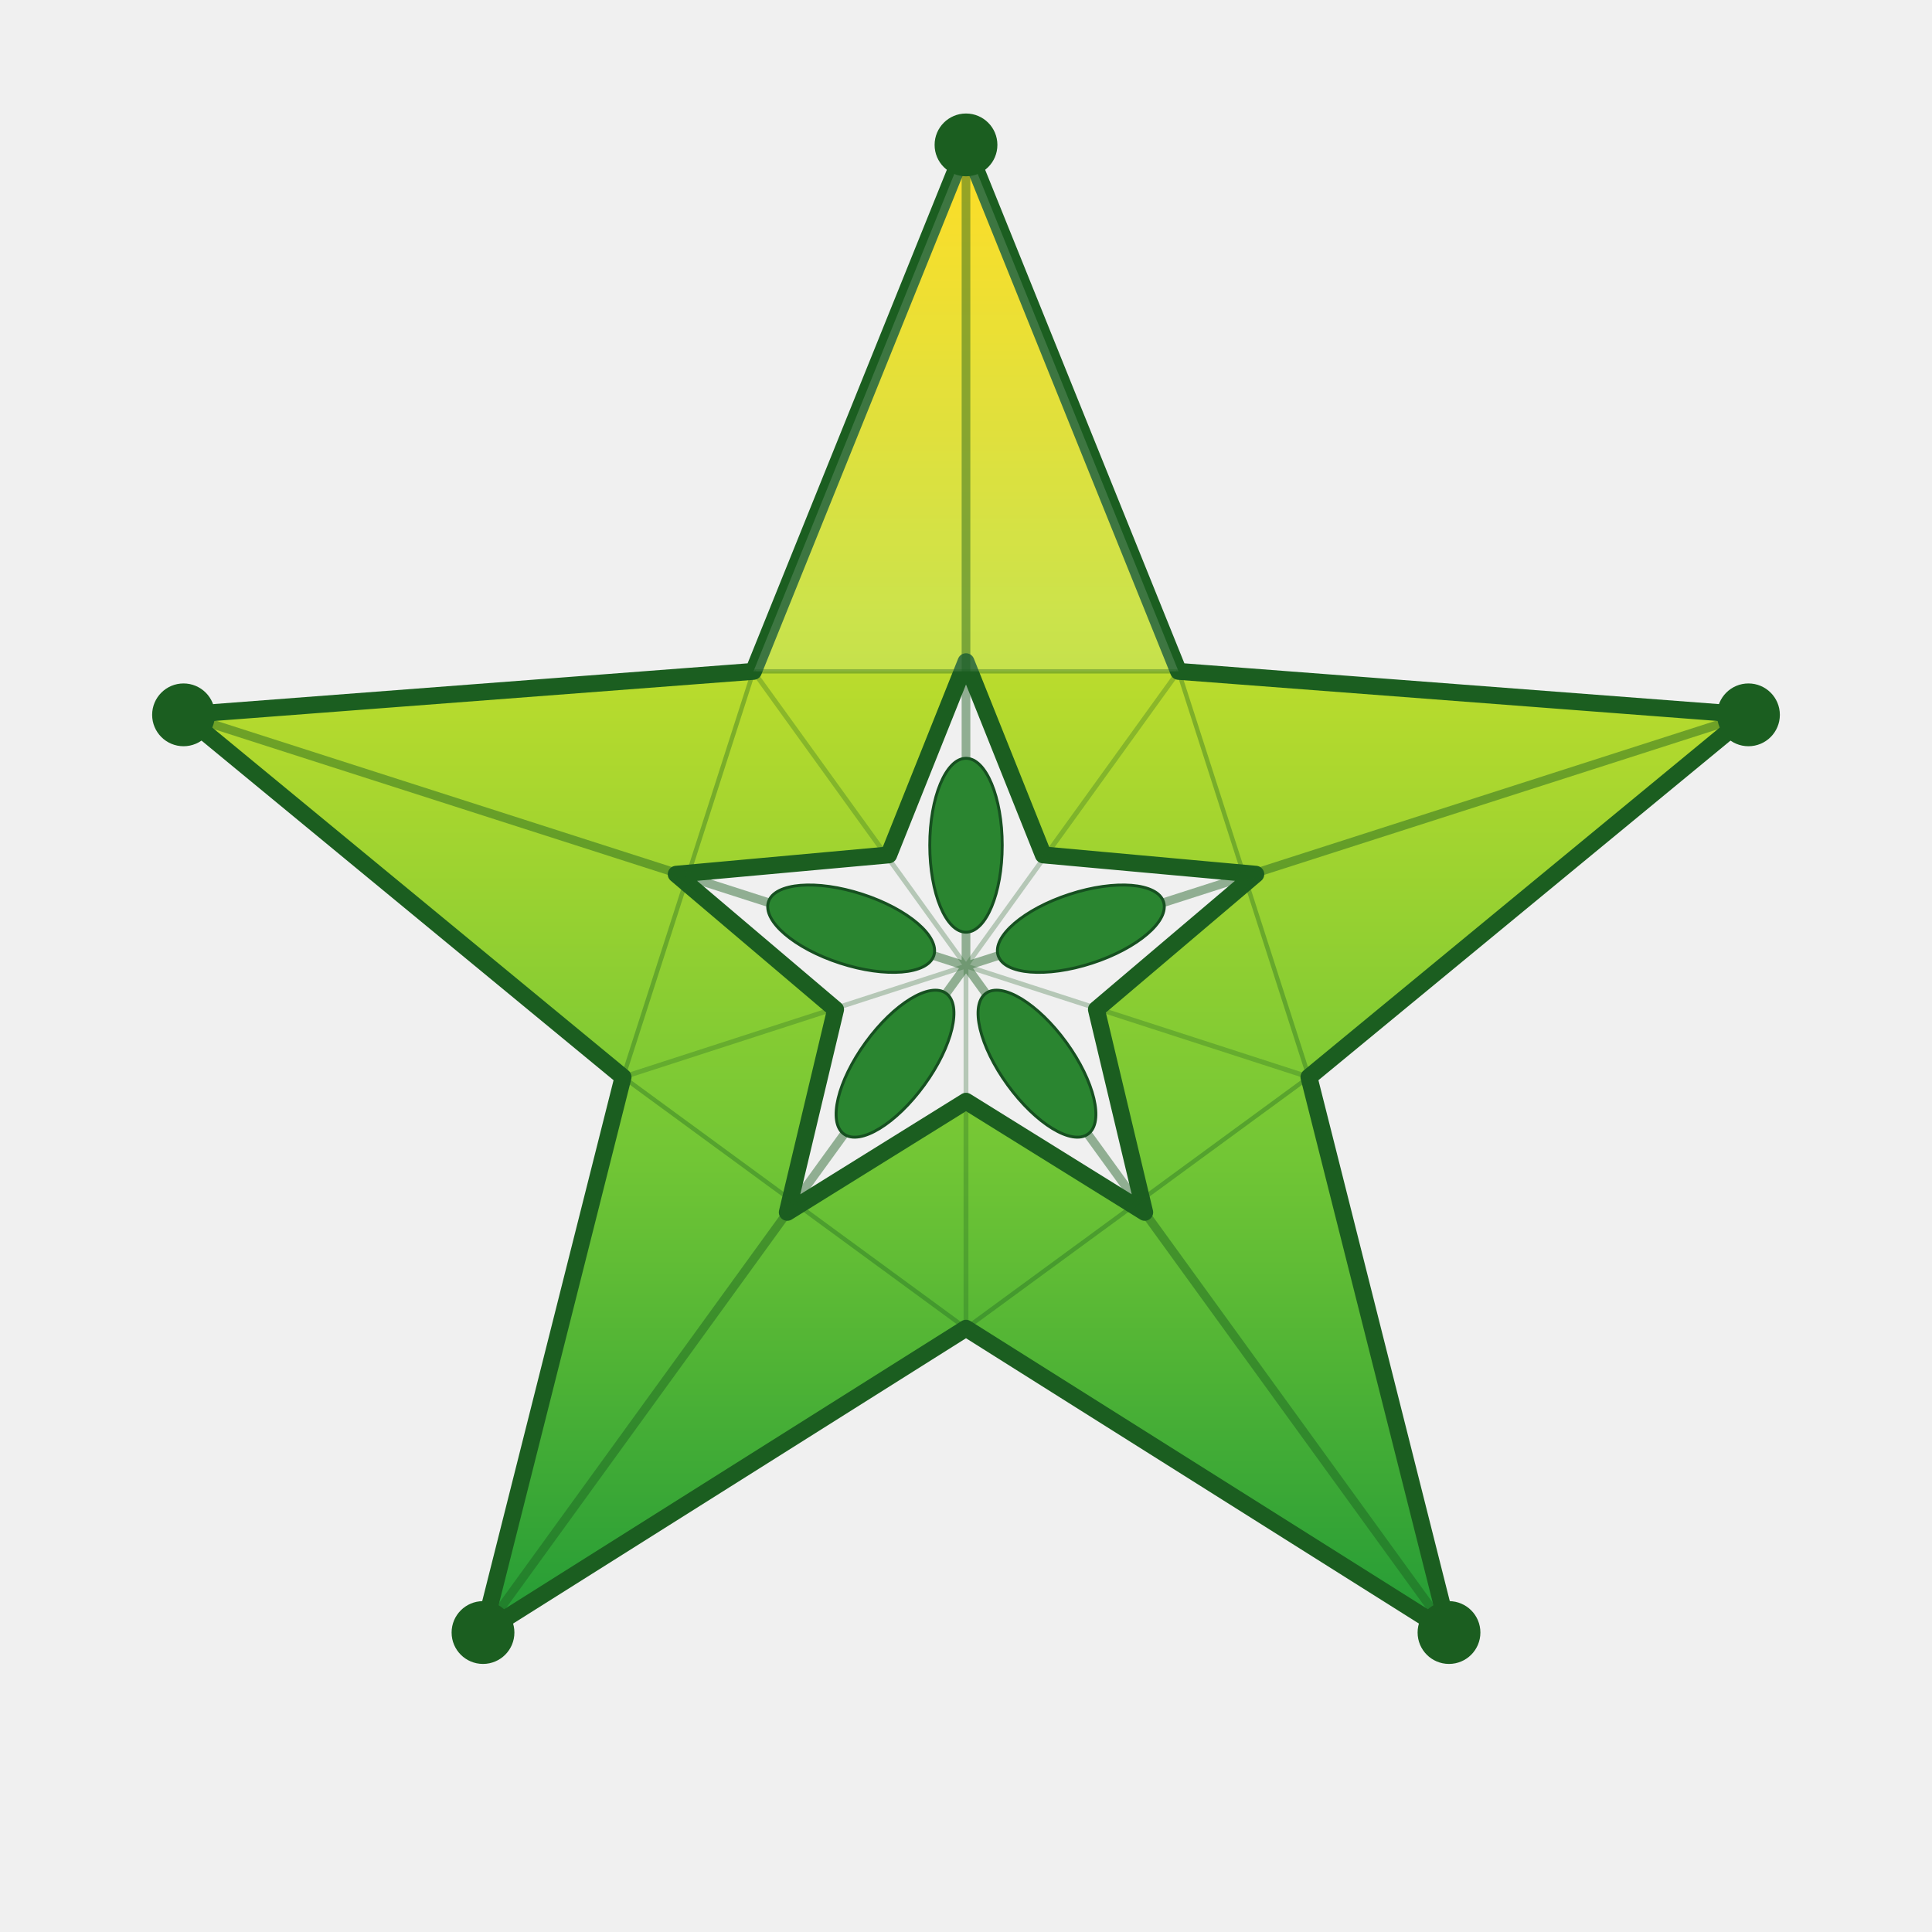
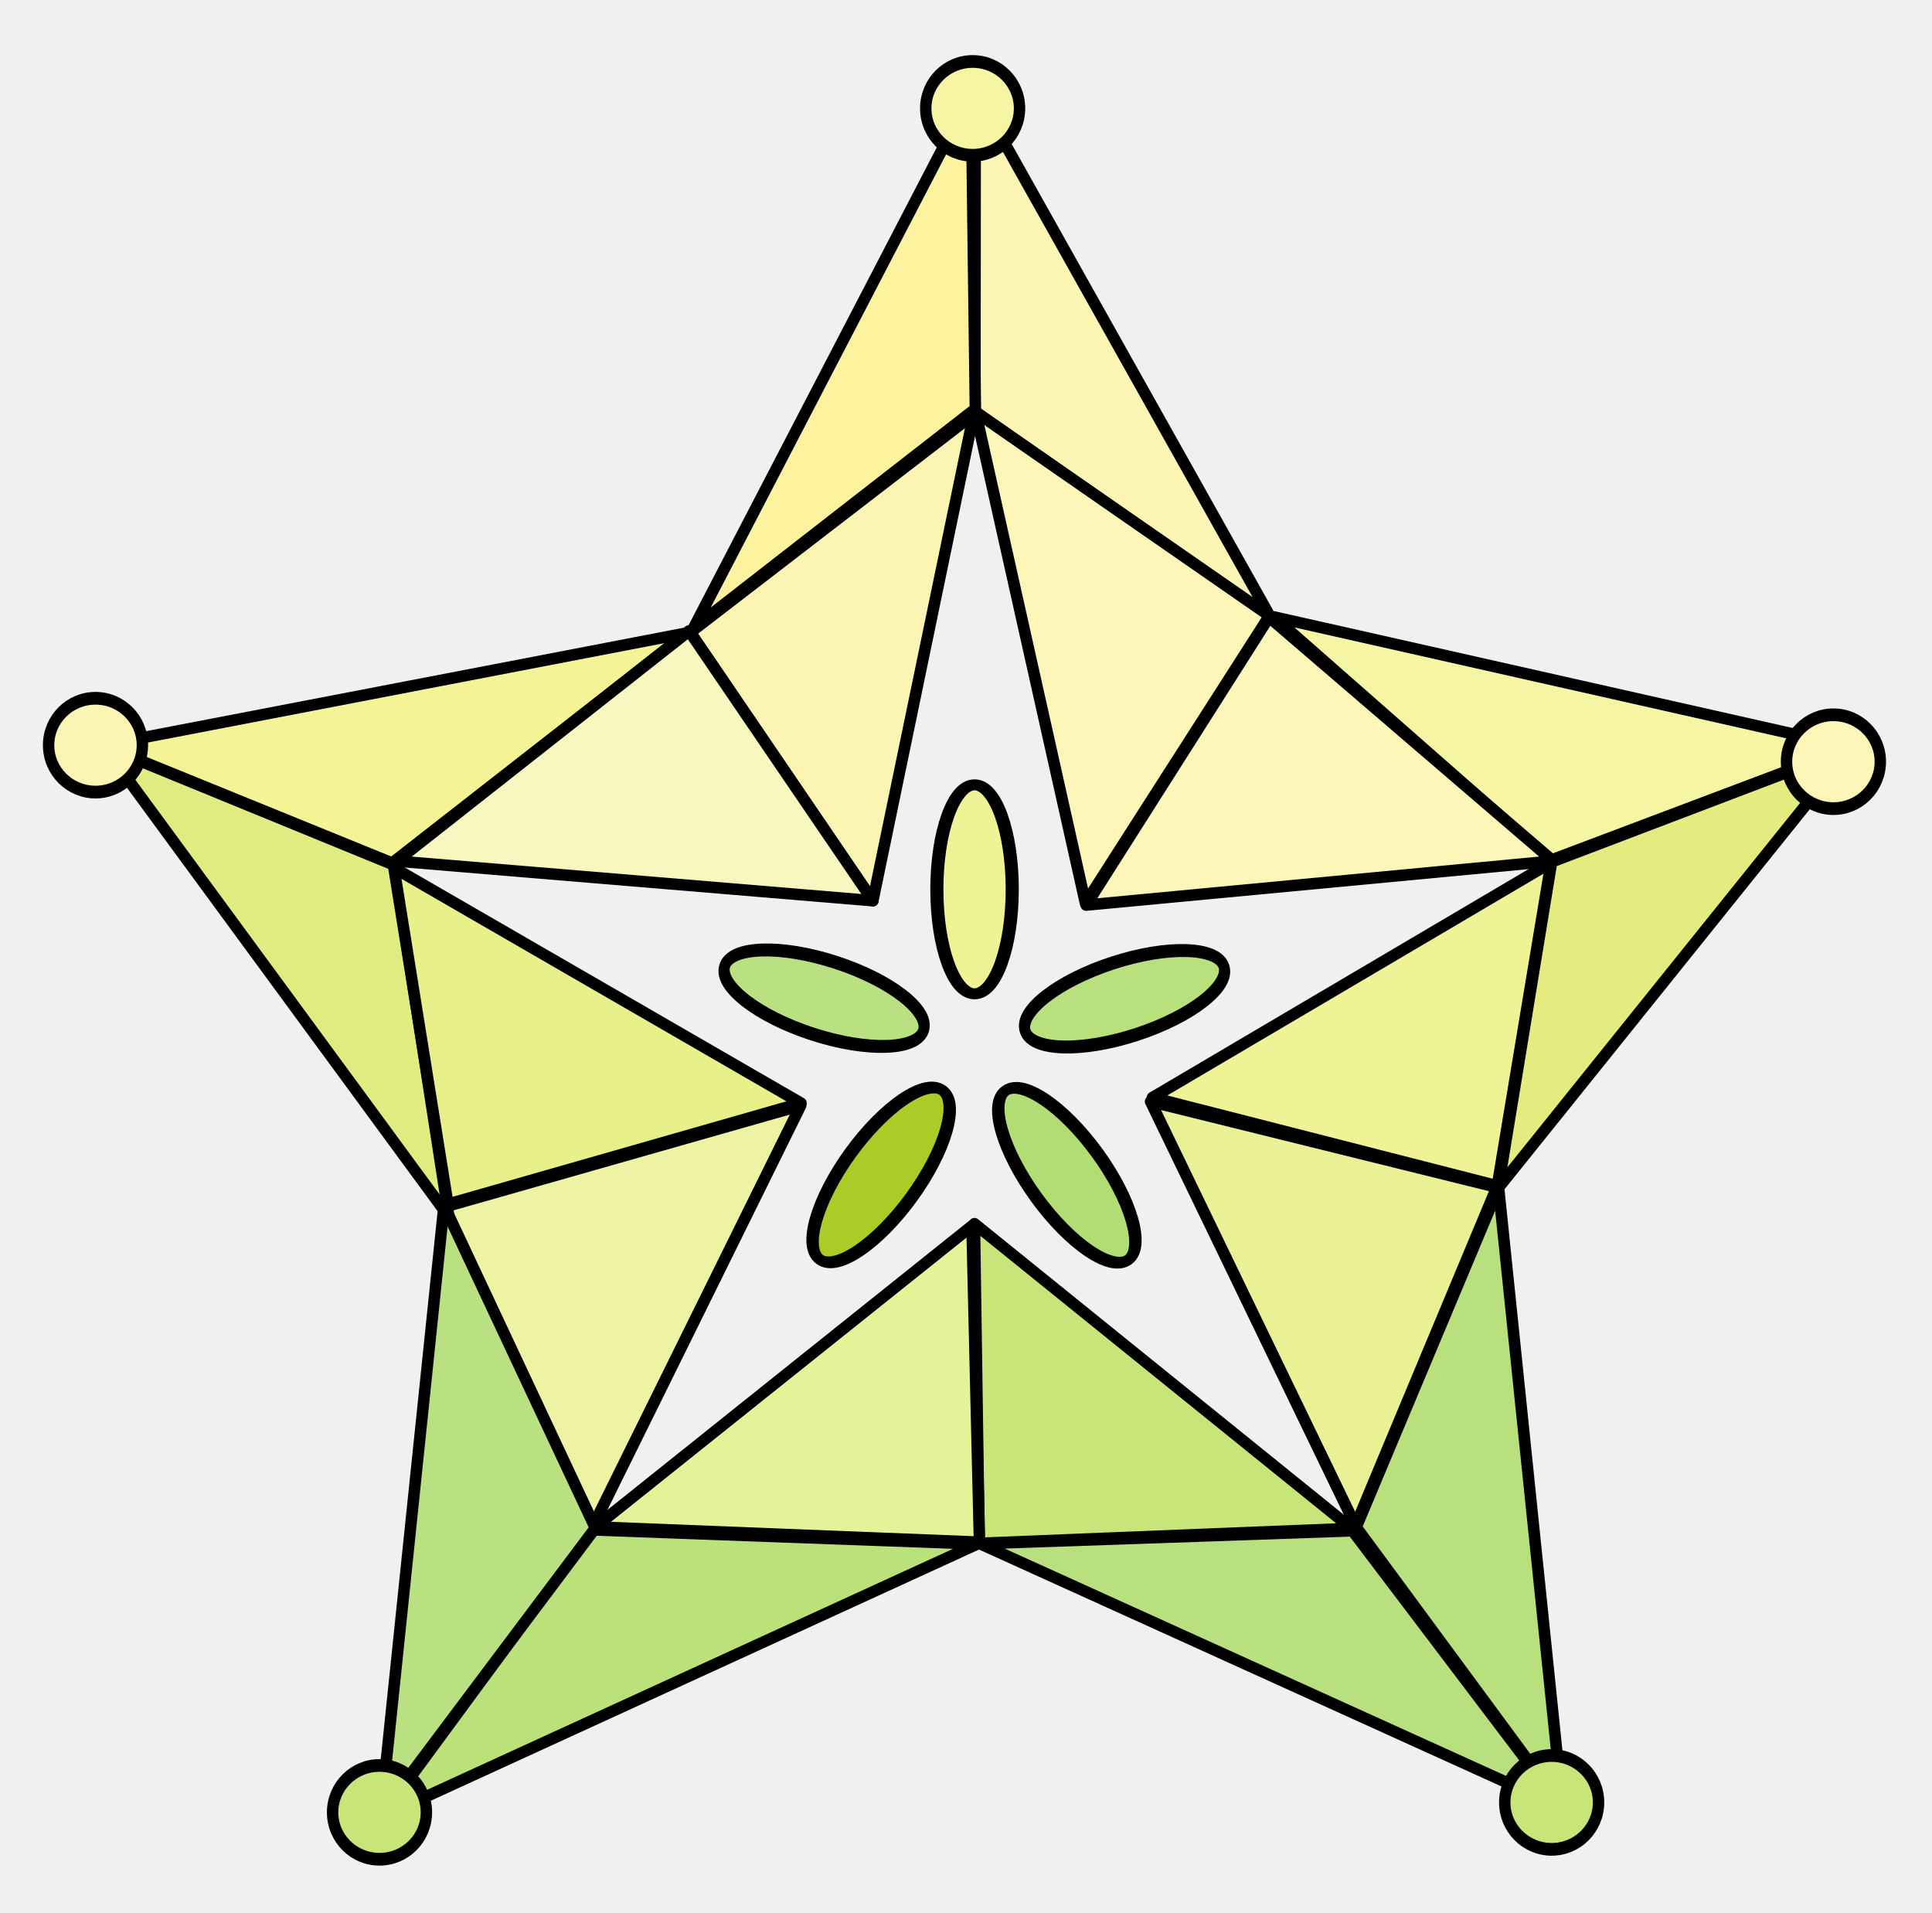
- <svg xmlns="http://www.w3.org/2000/svg" viewBox="0 0 400 400" width="400" height="400">
-   <defs>
-     <linearGradient id="g" x1="0.5" y1="0" x2="0.5" y2="1">
-       <stop offset="0%" stop-color="#FFD700" />
-       <stop offset="32%" stop-color="#C2DE2C" />
-       <stop offset="68%" stop-color="#72C635" />
-       <stop offset="100%" stop-color="#239B36" />
-     </linearGradient>
-   </defs>
-   <path fill-rule="evenodd" fill="url(#g)" stroke="#1B5E20" stroke-width="3.5" stroke-linejoin="round" d="M200,30 L244,139 L362,148 L271,223 L300,338 L200,275 L100,338 L129,223 L38,148 L156,139 Z            M200,137 L216,177 L260,181 L227,209 L237,251 L200,228 L163,251 L173,209 L140,181 L184,177 Z" />
-   <polygon points="200,30 244,139 156,139" fill="white" opacity="0.15" />
-   <g stroke="#1B5E20" stroke-width="1.8" opacity="0.45" fill="none">
-     <line x1="200" y1="200" x2="200" y2="30" />
-     <line x1="200" y1="200" x2="362" y2="148" />
-     <line x1="200" y1="200" x2="300" y2="338" />
-     <line x1="200" y1="200" x2="100" y2="338" />
-     <line x1="200" y1="200" x2="38" y2="148" />
-   </g>
-   <g stroke="#1B5E20" stroke-width="1.0" opacity="0.28" fill="none">
-     <line x1="200" y1="200" x2="244" y2="139" />
-     <line x1="200" y1="200" x2="271" y2="223" />
-     <line x1="200" y1="200" x2="200" y2="275" />
-     <line x1="200" y1="200" x2="129" y2="223" />
-     <line x1="200" y1="200" x2="156" y2="139" />
-   </g>
-   <polygon points="244,139 271,223 200,275 129,223 156,139" fill="none" stroke="#1B5E20" stroke-width="0.9" opacity="0.35" />
-   <g fill="#2A8530" stroke="#165020" stroke-width="0.6">
-     <ellipse cx="200" cy="175" rx="7.5" ry="18" />
-     <ellipse cx="200" cy="175" rx="7.5" ry="18" transform="rotate(72,200,200)" />
-     <ellipse cx="200" cy="175" rx="7.5" ry="18" transform="rotate(144,200,200)" />
-     <ellipse cx="200" cy="175" rx="7.5" ry="18" transform="rotate(216,200,200)" />
-     <ellipse cx="200" cy="175" rx="7.5" ry="18" transform="rotate(288,200,200)" />
-   </g>
-   <g fill="#1B5E20">
-     <circle cx="200" cy="30" r="6.5" />
-     <circle cx="362" cy="148" r="6.5" />
-     <circle cx="300" cy="338" r="6.5" />
-     <circle cx="100" cy="338" r="6.5" />
-     <circle cx="38" cy="148" r="6.5" />
+ <svg xmlns="http://www.w3.org/2000/svg" width="400" height="396" viewBox="0 0 768 759" version="1.1" xml:space="preserve" style="fill-rule:evenodd;clip-rule:evenodd;stroke-linecap:round;stroke-linejoin:round;">
+   <g id="Image">
+     </g>
+   <g transform="matrix(1.8642,0,0,1.8642,425.368,-1080.25)">
+     <g id="Pen">
+       <g>
+         <path id="STROKE_af098173-1ddf-4f9c-ad9c-8c98e9c55451" d="M42.806,710.842L-20.286,666.82L-20.23,598.461L42.806,710.842" style="fill:rgb(253,245,180);fill-rule:nonzero;stroke:black;stroke-width:2.45px;" />
+         <path id="STROKE_33727d9d-2b32-4927-ada9-cab504e3ef7d" d="M42.53,710.407L3.28,771.688L-20.155,666.946L42.53,710.407Z" style="fill:rgb(253,246,184);fill-rule:nonzero;stroke:black;stroke-width:2.45px;" />
+         <path id="STROKE_c34a1d0c-7792-4dbd-8f18-5148533cee6f" d="M-42.049,771.15L-20.55,667.433L-80.971,713.94L-42.049,771.15Z" style="fill:rgb(252,244,178);fill-rule:nonzero;stroke:black;stroke-width:2.45px;" />
+         <path id="STROKE_c34a1d0c-7792-4dbd-8f18-5148533cee6f1" d="M-80.296,713.043L-21.058,599.013L-20.19,666.292L-80.296,713.043Z" style="fill:rgb(253,242,157);fill-rule:nonzero;stroke:black;stroke-width:2.45px;" />
+         <path id="STROKE_500f616c-2b40-4511-830c-89d2b21b5609" d="M43.413,710.628L166.511,738.384L102.489,762.533L43.413,710.628Z" style="fill:rgb(245,245,163);fill-rule:nonzero;stroke:black;stroke-width:2.45px;" />
+         <path id="STROKE_7355c74e-b2d0-4435-965f-db77ae53da3e" d="M3.438,772.083L103.002,762.691L42.426,710.692L3.438,772.083Z" style="fill:rgb(252,246,184);fill-rule:nonzero;stroke:black;stroke-width:2.45px;" />
+         <path id="STROKE_049cb958-bc31-4456-a8bc-332078fd93fc" d="M166.731,738.494L91.289,832.392L102.686,762.874L166.731,738.494Z" style="fill:rgb(228,236,128);fill-rule:nonzero;stroke:black;stroke-width:2.45px;" />
+         <path id="STROKE_096be632-a53b-4748-98be-48ceb80ee2ab" d="M91.112,831.94L17.56,813.12L102.579,763.002L91.112,831.94Z" style="fill:rgb(240,242,150);fill-rule:nonzero;stroke:black;stroke-width:2.45px;" />
+         <path id="STROKE_a0078cc7-3c30-4bf0-b91a-782c94ae9171" d="M91.37,832.339L105.01,964.428L61.002,904.718L91.37,832.339Z" style="fill:rgb(184,224,125);fill-rule:nonzero;stroke:black;stroke-width:2.45px;" />
+         <path id="STROKE_c3ef9209-ec46-4e7c-9ab1-427c58c5f1b0" d="M90.996,832.23L60.873,904.414L17.164,813.964L90.996,832.23Z" style="fill:rgb(234,241,148);fill-rule:nonzero;stroke:black;stroke-width:2.45px;" />
+         <path id="STROKE_43d27aae-f5fa-455b-91c8-1d23a1e1e672" d="M60.242,905.483L-19.196,908.237L104.952,964.52L60.242,905.483Z" style="fill:rgb(185,224,127);fill-rule:nonzero;stroke:black;stroke-width:2.45px;" />
+         <path id="STROKE_ec14c494-497d-45cd-a569-80b966e6ec55" d="M-19.395,908.159L-20.394,840.008L60.042,904.981L-19.395,908.159Z" style="fill:rgb(199,229,121);fill-rule:nonzero;stroke:black;stroke-width:2.45px;" />
+         <path id="STROKE_48d776c8-7323-40d6-8a2e-f705861ff4a6" d="M-19.312,907.909L-101.224,904.66L-20.915,840.476L-19.312,907.909Z" style="fill:rgb(230,242,152);fill-rule:nonzero;stroke:black;stroke-width:2.45px;" />
+         <path id="STROKE_b142f5f2-617d-4686-9e11-7e349df04494" d="M-146.948,966.562L-101.889,905.283L-19.751,908.289L-146.948,966.562Z" style="fill:rgb(187,225,122);fill-rule:nonzero;stroke:black;stroke-width:2.45px;" />
+         <path id="STROKE_1b56a5b5-70ee-4f48-acc9-270e07d30f22" d="M-133.622,836.509L-57.446,814.819L-101.606,904.246L-133.622,836.509Z" style="fill:rgb(237,243,162);fill-rule:nonzero;stroke:black;stroke-width:2.45px;" />
+         <path id="STROKE_4bb941ed-c88b-450c-b929-f40e5391e584" d="M-133.498,836.093L-146.976,965.87L-101.226,904.894L-133.498,836.093Z" style="fill:rgb(185,225,129);fill-rule:nonzero;stroke:black;stroke-width:2.45px;" />
+         <path id="STROKE_0e6a1768-4153-4a4d-8260-f30f7f373dc3" d="M-206.123,738.157L-144.075,763.568L-132.456,838.55L-206.123,738.157Z" style="fill:rgb(225,236,128);fill-rule:nonzero;stroke:black;stroke-width:2.45px;" />
+         <path id="STROKE_4e2ff1b6-bca9-483e-8e58-bbff2c53d9bf" d="M-132.665,835.843L-144.181,764.139L-57.374,814.306L-132.665,835.843Z" style="fill:rgb(232,240,138);fill-rule:nonzero;stroke:black;stroke-width:2.45px;" />
+         <path id="STROKE_45540355-a8bb-43c6-af58-06e450c3a1a8" d="M-206.242,738.026L-81.67,714.057L-144.562,763.117L-206.242,738.026Z" style="fill:rgb(244,244,151);fill-rule:nonzero;stroke:black;stroke-width:2.45px;" />
+         <path id="STROKE_203bb111-c0aa-4323-8716-8361c70519e6" d="M-42.049,771.15L-81.236,713.63L-143.571,762.7L-42.049,771.15Z" style="fill:rgb(249,247,192);fill-rule:nonzero;stroke:black;stroke-width:2.45px;" />
+         <g transform="matrix(0.583334,0,0,0.651634,-241.059,595.95)">
+           <ellipse cx="377.628" cy="9.626" rx="17.143" ry="15.346" style="fill:rgb(245,245,163);stroke:black;stroke-width:4.16px;stroke-miterlimit:1.5;" />
+         </g>
+         <g transform="matrix(0.583334,0,0,0.651634,-428.098,731.718)">
+           <ellipse cx="377.628" cy="9.626" rx="17.143" ry="15.346" style="fill:rgb(252,244,178);stroke:black;stroke-width:4.16px;stroke-miterlimit:1.5;" />
+         </g>
+         <g transform="matrix(0.583334,0,0,0.651634,-367.537,959.241)">
+           <ellipse cx="377.628" cy="9.626" rx="17.143" ry="15.346" style="fill:rgb(199,229,121);stroke:black;stroke-width:4.16px;stroke-miterlimit:1.5;" />
+         </g>
+         <g transform="matrix(0.583334,0,0,0.651634,-117.591,957.124)">
+           <ellipse cx="377.628" cy="9.626" rx="17.143" ry="15.346" style="fill:rgb(199,229,121);stroke:black;stroke-width:4.16px;stroke-miterlimit:1.5;" />
+         </g>
+         <g transform="matrix(0.583334,0,0,0.651634,-57.5088,735.241)">
+           <ellipse cx="377.628" cy="9.626" rx="17.143" ry="15.346" style="fill:rgb(253,246,184);stroke:black;stroke-width:4.16px;stroke-miterlimit:1.5;" />
+         </g>
+         <g transform="matrix(0.5,0,0,0.417442,-217.598,625.674)">
+           <ellipse cx="394.461" cy="342.676" rx="16.074" ry="53.37" style="fill:rgb(240,242,150);stroke:black;stroke-width:5.59px;stroke-miterlimit:1.5;" />
+         </g>
+         <g transform="matrix(0.154508,0.475528,-0.397011,0.128997,86.7188,560.273)">
+           <ellipse cx="394.461" cy="342.676" rx="16.074" ry="53.37" style="fill:rgb(184,224,125);stroke:black;stroke-width:5.59px;stroke-miterlimit:1.5;" />
+         </g>
+         <g transform="matrix(-0.404508,0.293893,-0.245366,-0.337718,242.957,829.486)">
+           <ellipse cx="394.461" cy="342.676" rx="16.074" ry="53.37" style="fill:rgb(178,221,117);stroke:black;stroke-width:5.59px;stroke-miterlimit:1.5;" />
+         </g>
+         <g transform="matrix(-0.404508,-0.293893,0.245366,-0.337718,35.2014,1061.27)">
+           <ellipse cx="394.461" cy="342.676" rx="16.074" ry="53.37" style="fill:rgb(171,204,39);stroke:black;stroke-width:5.59px;stroke-miterlimit:1.5;" />
+         </g>
+         <g transform="matrix(0.154508,-0.475528,0.397011,0.128997,-249.438,935.306)">
+           <ellipse cx="394.461" cy="342.676" rx="16.074" ry="53.37" style="fill:rgb(185,225,129);stroke:black;stroke-width:5.59px;stroke-miterlimit:1.5;" />
+         </g>
+       </g>
+     </g>
  </g>
</svg>
